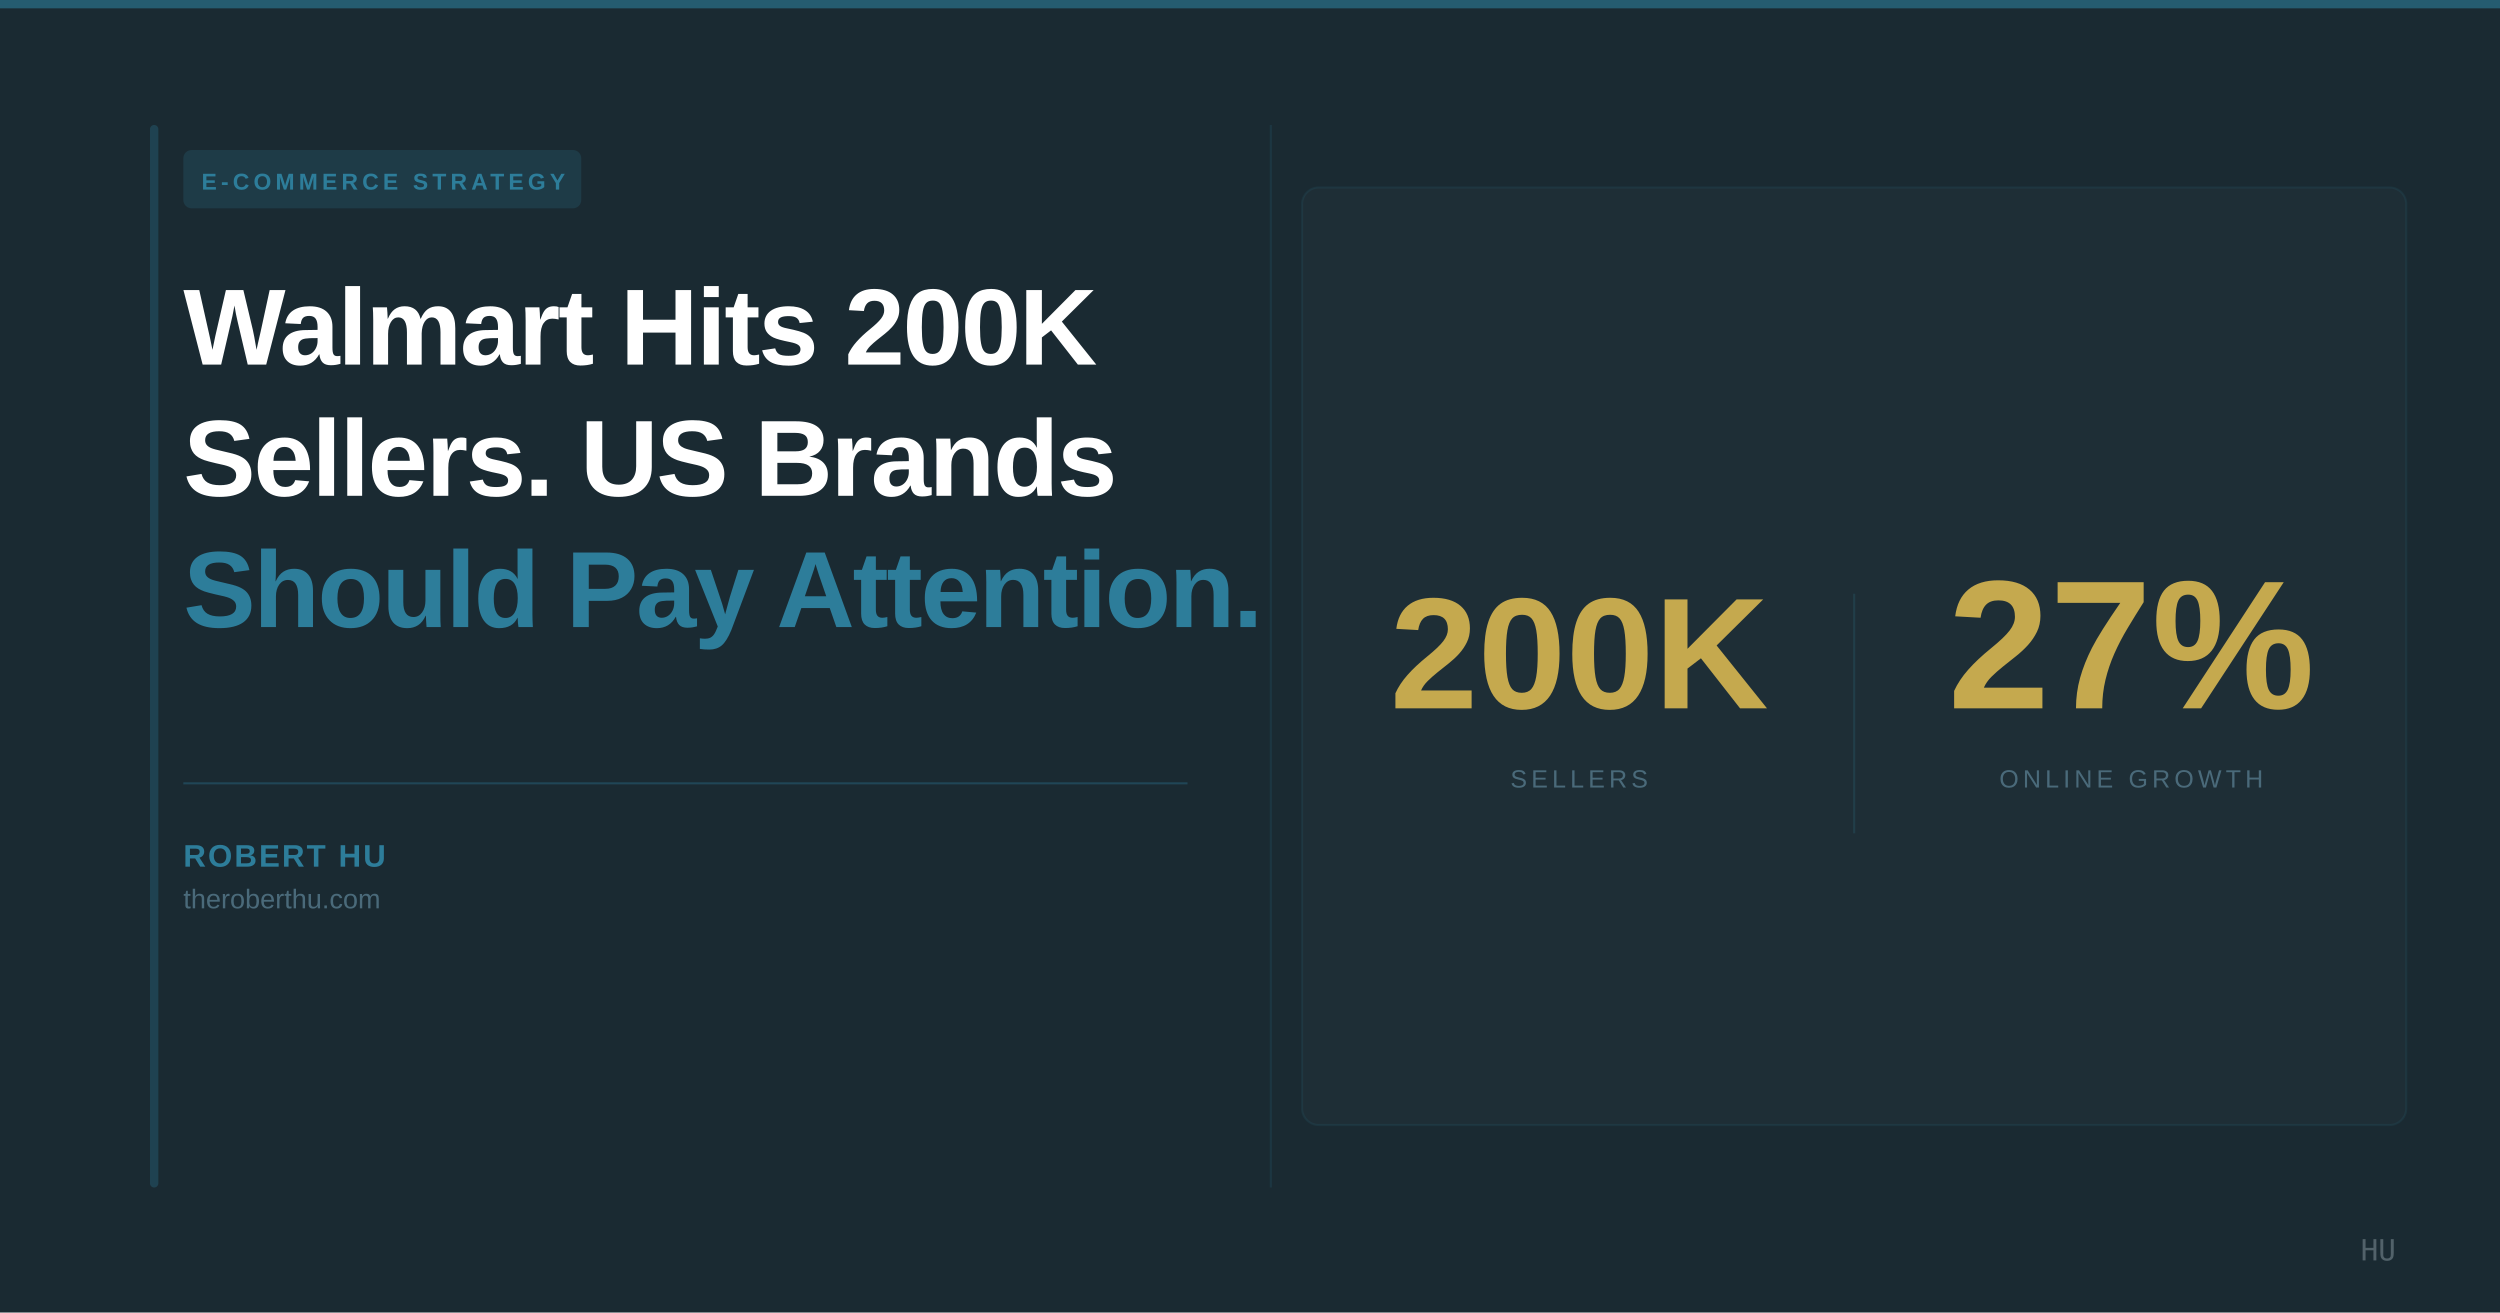
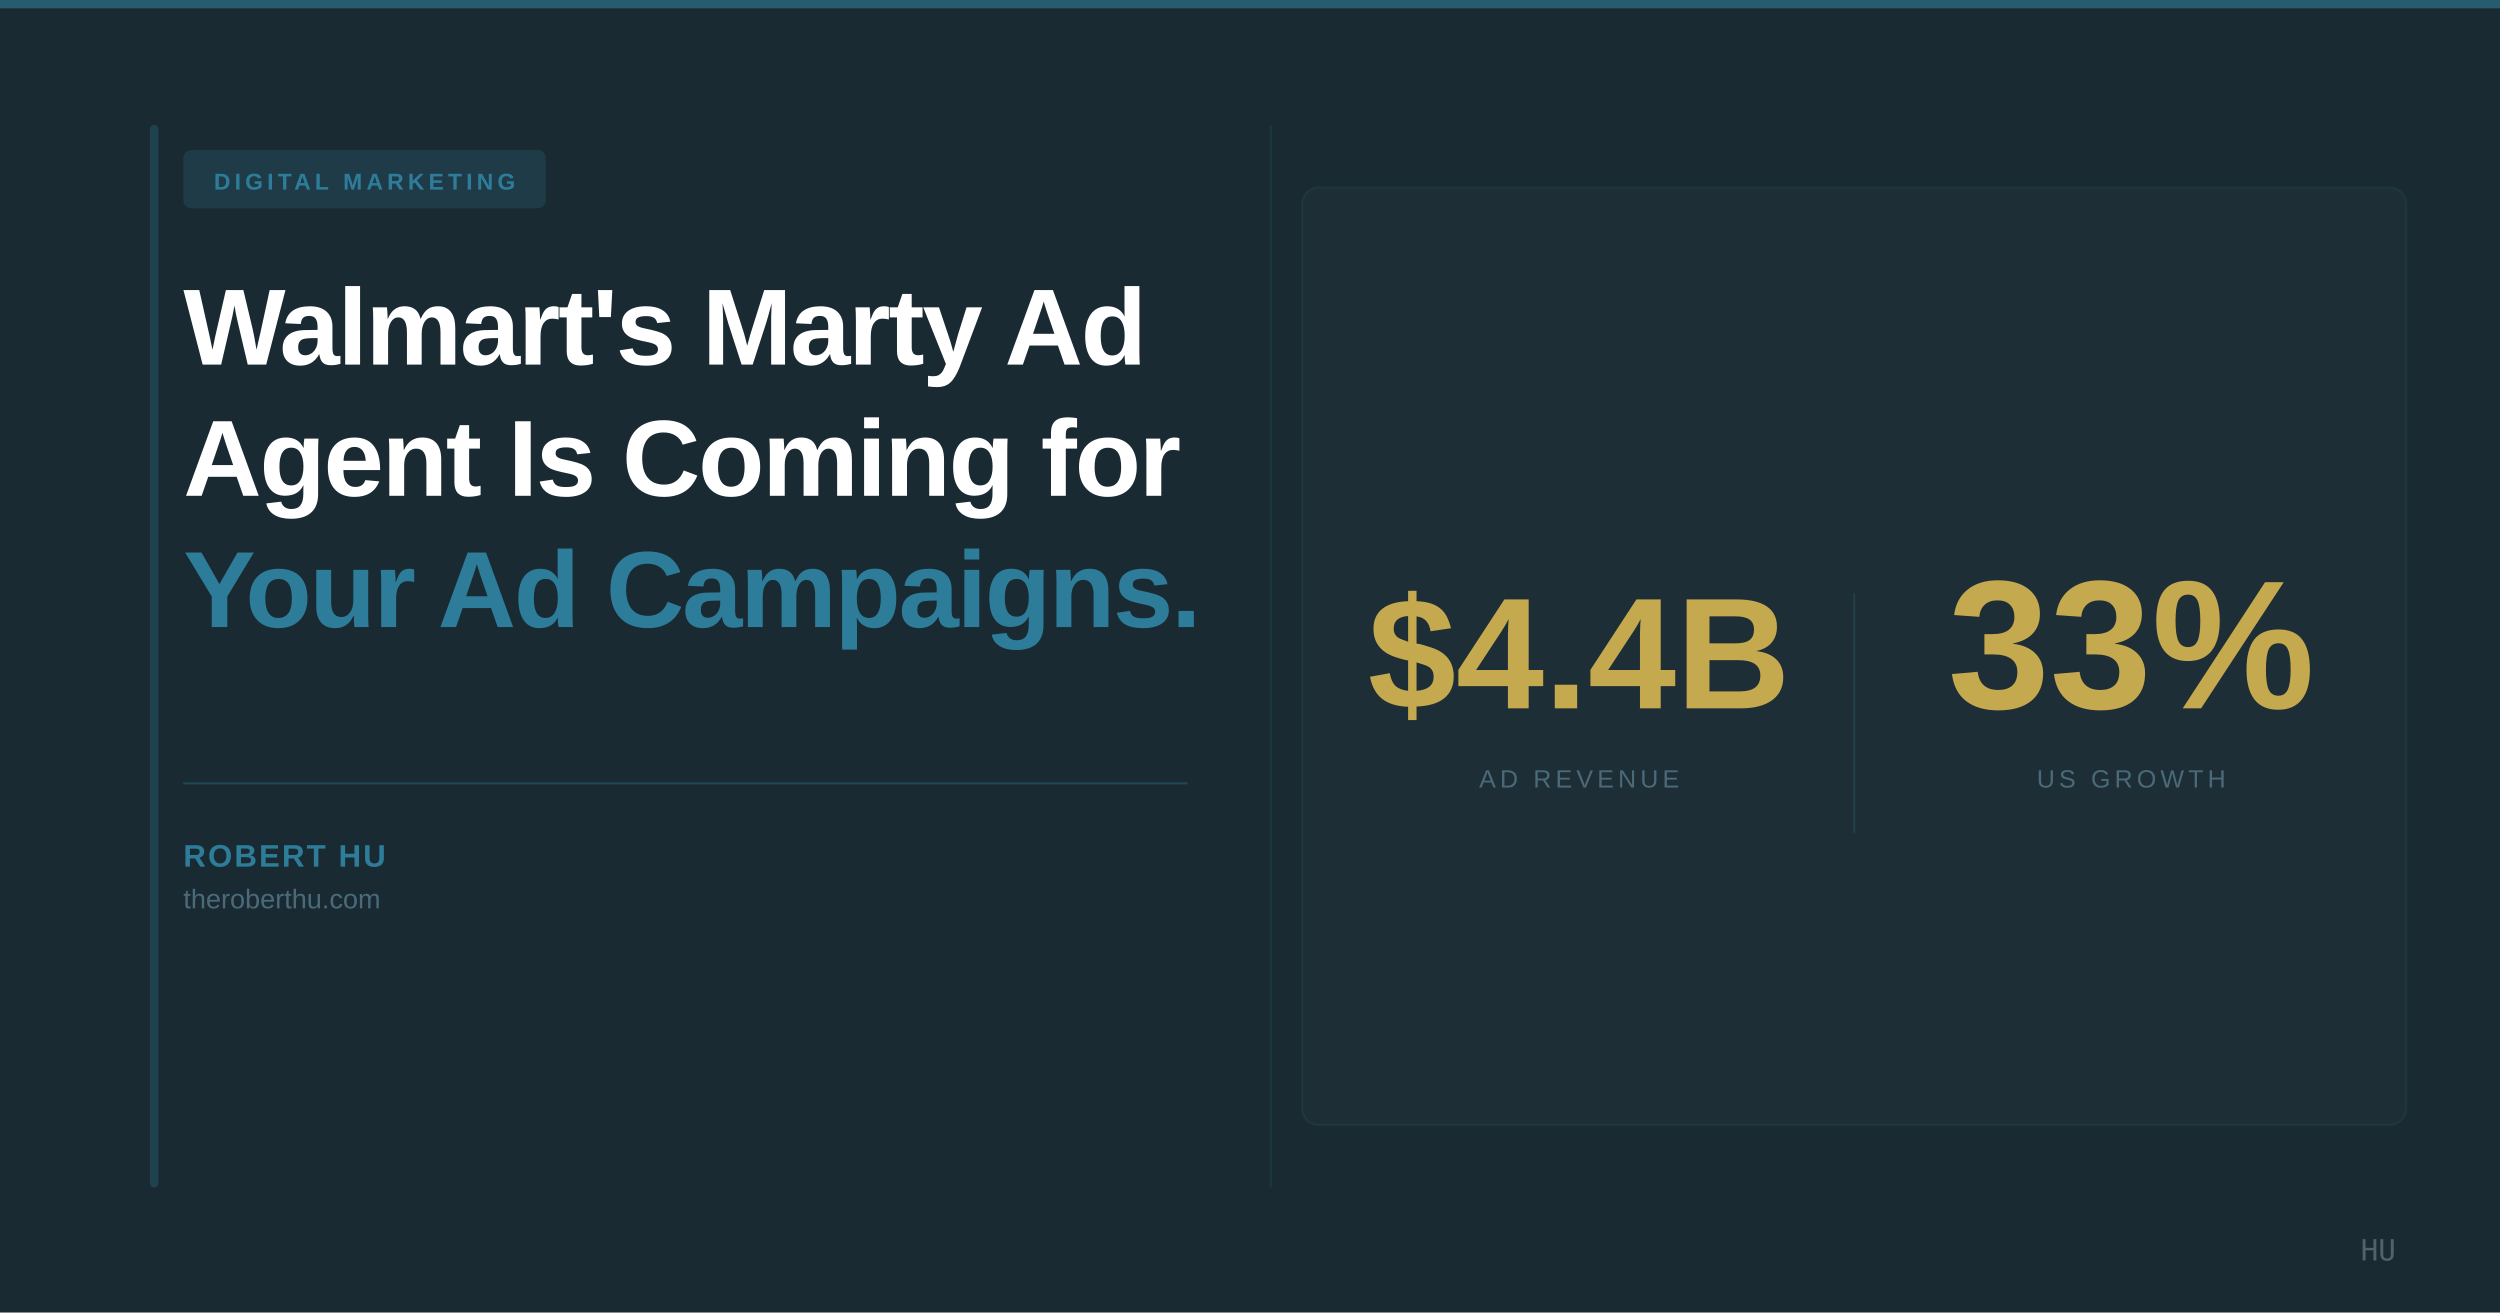
<svg xmlns="http://www.w3.org/2000/svg" width="1200" height="630" viewBox="0 0 1200 630">
  <rect width="1200" height="630" fill="#1a2a32" />
  <rect x="0" y="0" width="1200" height="4" fill="#2d7d9a" opacity="0.6" />
  <line x1="610" y1="60" x2="610" y2="570" stroke="#2d7d9a" stroke-opacity="0.15" stroke-width="1" />
  <rect x="72" y="60" width="4" height="510" rx="2" fill="#2d7d9a" opacity="0.3" />
-   <rect x="88" y="72" width="191" height="28" rx="4" fill="#2d7d9a" opacity="0.2" />
-   <text x="184" y="91" font-family="'Helvetica Neue', Arial, sans-serif" font-size="11" font-weight="600" fill="#2d7d9a" text-anchor="middle" letter-spacing="2">E-COMMERCE STRATEGY</text>
-   <text x="88" y="175" font-family="'Helvetica Neue', Arial, sans-serif" font-size="52" font-weight="700" fill="#ffffff" letter-spacing="-1">Walmart Hits 200K</text>
-   <text x="88" y="238" font-family="'Helvetica Neue', Arial, sans-serif" font-size="52" font-weight="700" fill="#ffffff" letter-spacing="-1">Sellers. US Brands</text>
-   <text x="88" y="301" font-family="'Helvetica Neue', Arial, sans-serif" font-size="52" font-weight="700" fill="#2d7d9a" letter-spacing="-1">Should Pay Attention.</text>
+   <rect x="88" y="72" width="174" height="28" rx="4" fill="#2d7d9a" opacity="0.2" />
+   <text x="175" y="91" font-family="'Helvetica Neue', Arial, sans-serif" font-size="11" font-weight="600" fill="#2d7d9a" text-anchor="middle" letter-spacing="2">DIGITAL MARKETING</text>
+   <text x="88" y="175" font-family="'Helvetica Neue', Arial, sans-serif" font-size="52" font-weight="700" fill="#ffffff" letter-spacing="-1">Walmart's Marty Ad</text>
+   <text x="88" y="238" font-family="'Helvetica Neue', Arial, sans-serif" font-size="52" font-weight="700" fill="#ffffff" letter-spacing="-1">Agent Is Coming for</text>
+   <text x="88" y="301" font-family="'Helvetica Neue', Arial, sans-serif" font-size="52" font-weight="700" fill="#2d7d9a" letter-spacing="-1">Your Ad Campaigns.</text>
  <line x1="88" y1="376" x2="570" y2="376" stroke="#2d7d9a" stroke-opacity="0.35" stroke-width="1" />
  <text x="88" y="416" font-family="'Helvetica Neue', Arial, sans-serif" font-size="15" fill="#2d7d9a" font-weight="600" letter-spacing="1">ROBERT HU</text>
  <text x="88" y="436" font-family="'Helvetica Neue', Arial, sans-serif" font-size="13" fill="#4a6a7a">theroberthu.com</text>
  <rect x="625" y="90" width="530" height="450" rx="8" fill="#ffffff" fill-opacity="0.02" stroke="#2d7d9a" stroke-opacity="0.12" stroke-width="1" />
-   <text x="758" y="340" font-family="'Helvetica Neue', Arial, sans-serif" font-size="76" font-weight="700" fill="#c5a94e" text-anchor="middle">200K</text>
-   <text x="758" y="378" font-family="'Helvetica Neue', Arial, sans-serif" font-size="12" fill="#4a6a7a" text-anchor="middle" letter-spacing="2">SELLERS</text>
+   <text x="758" y="340" font-family="'Helvetica Neue', Arial, sans-serif" font-size="76" font-weight="700" fill="#c5a94e" text-anchor="middle">$4.4B</text>
+   <text x="758" y="378" font-family="'Helvetica Neue', Arial, sans-serif" font-size="12" fill="#4a6a7a" text-anchor="middle" letter-spacing="2">AD REVENUE</text>
  <line x1="890" y1="285" x2="890" y2="400" stroke="#2d7d9a" stroke-opacity="0.2" stroke-width="1" />
-   <text x="1023" y="340" font-family="'Helvetica Neue', Arial, sans-serif" font-size="88" font-weight="700" fill="#c5a94e" text-anchor="middle">27%</text>
-   <text x="1023" y="378" font-family="'Helvetica Neue', Arial, sans-serif" font-size="12" fill="#4a6a7a" text-anchor="middle" letter-spacing="2">ONLINE GROWTH</text>
+   <text x="1023" y="340" font-family="'Helvetica Neue', Arial, sans-serif" font-size="88" font-weight="700" fill="#c5a94e" text-anchor="middle">33%</text>
+   <text x="1023" y="378" font-family="'Helvetica Neue', Arial, sans-serif" font-size="12" fill="#4a6a7a" text-anchor="middle" letter-spacing="2">US GROWTH</text>
  <text x="1150" y="605" text-anchor="end" font-family="'JetBrains Mono', monospace" font-size="14" font-weight="500" fill="#8a9aa2" opacity="0.5">HU</text>
</svg>
